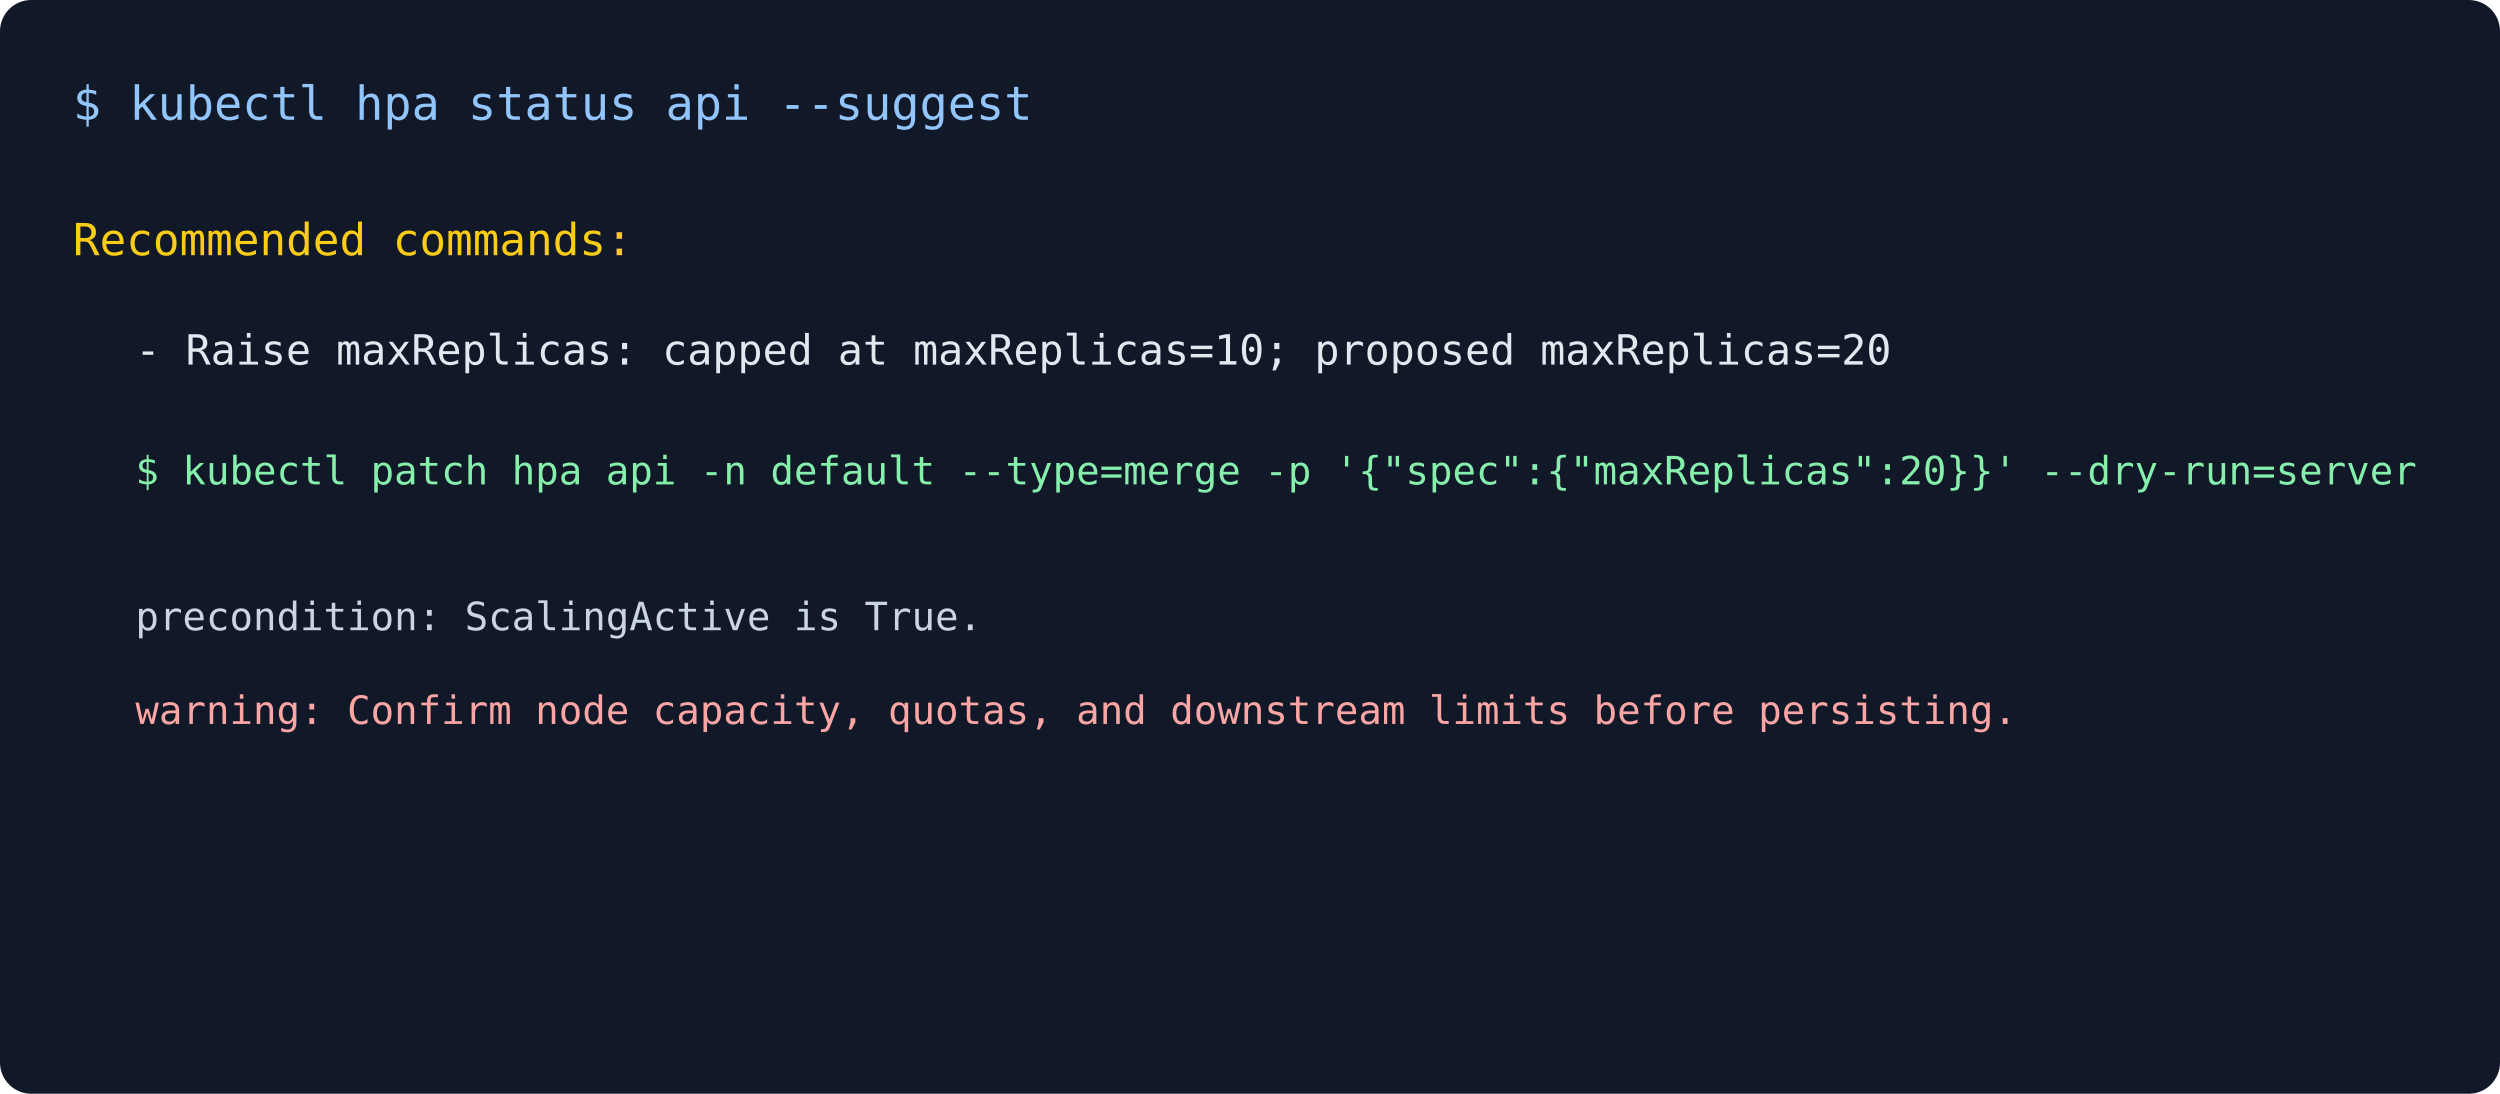
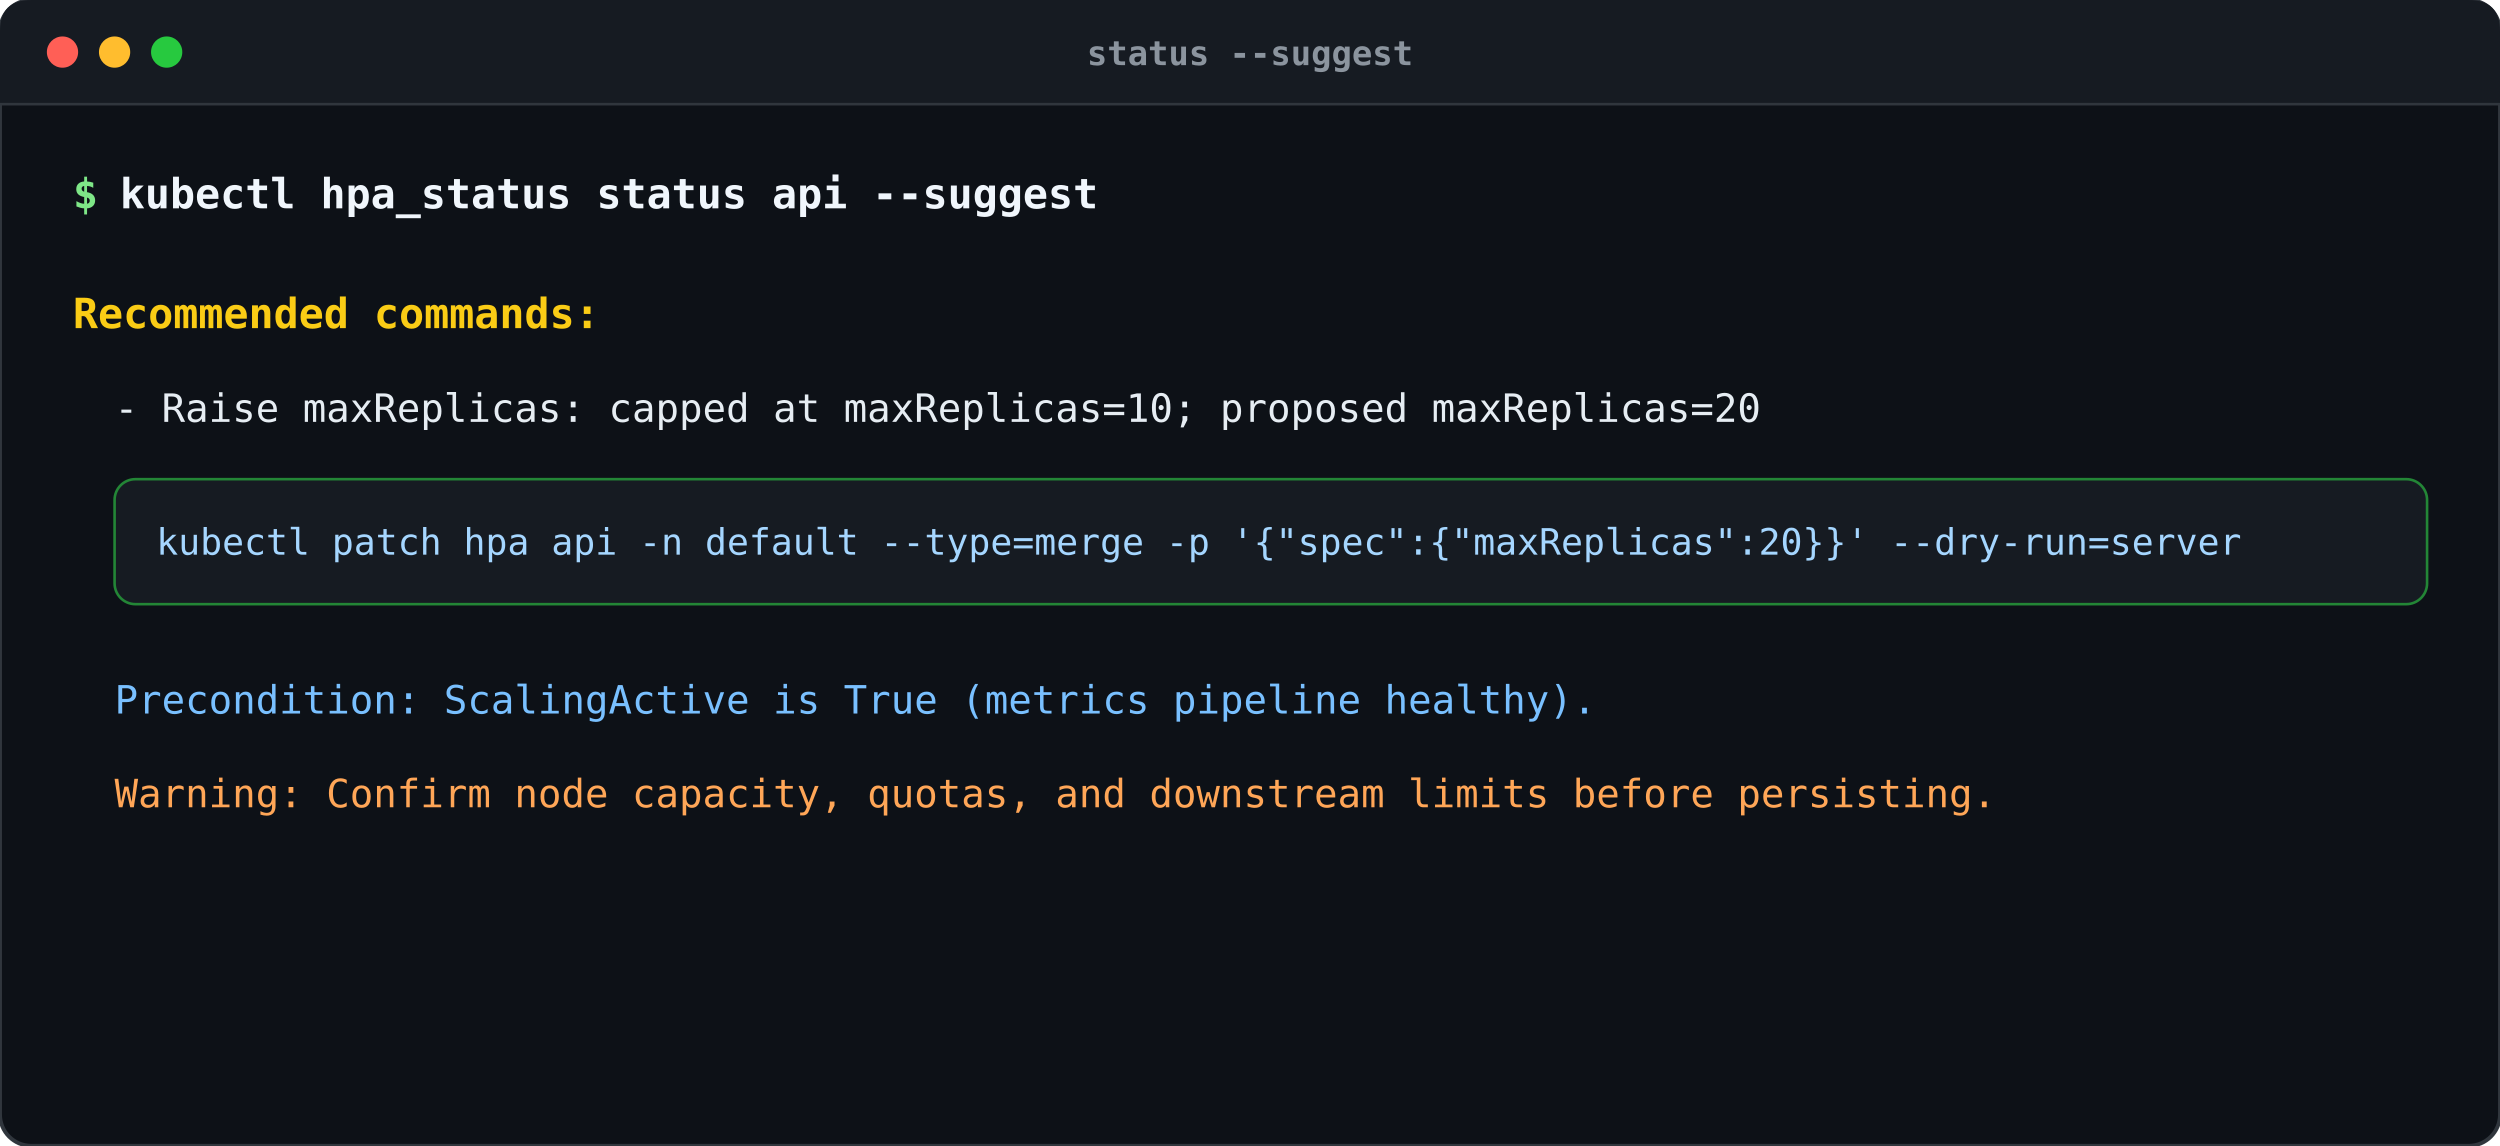
- <svg xmlns="http://www.w3.org/2000/svg" width="960" height="420" viewBox="0 0 960 420" role="img" aria-label="suggest dry-run command output">
-   <rect width="960" height="420" rx="12" fill="#111827" />
-   <text x="28" y="46" fill="#93c5fd" font-family="ui-monospace,Menlo,monospace" font-size="18">$ kubectl hpa status api --suggest</text>
-   <text x="28" y="98" fill="#facc15" font-family="ui-monospace,Menlo,monospace" font-size="17">Recommended commands:</text>
-   <text x="52" y="140" fill="#e2e8f0" font-family="ui-monospace,Menlo,monospace" font-size="16">- Raise maxReplicas: capped at maxReplicas=10; proposed maxReplicas=20</text>
-   <text x="52" y="186" fill="#86efac" font-family="ui-monospace,Menlo,monospace" font-size="15">$ kubectl patch hpa api -n default --type=merge -p '{"spec":{"maxReplicas":20}}' --dry-run=server</text>
-   <text x="52" y="242" fill="#cbd5e1" font-family="ui-monospace,Menlo,monospace" font-size="15">precondition: ScalingActive is True.</text>
-   <text x="52" y="278" fill="#fca5a5" font-family="ui-monospace,Menlo,monospace" font-size="15">warning: Confirm node capacity, quotas, and downstream limits before persisting.</text>
+ <svg xmlns="http://www.w3.org/2000/svg" width="960" height="440" viewBox="0 0 960 440" role="img" aria-label="suggest dry-run command output">
+   <rect width="960" height="440" rx="12" fill="#0d1117" stroke="#30363d" stroke-width="1.5" />
+   <path d="M 0 12 Q 0 0 12 0 L 948 0 Q 960 0 960 12 L 960 40 L 0 40 Z" fill="#161b22" />
+   <line x1="0" y1="40" x2="960" y2="40" stroke="#30363d" stroke-width="1" />
+   <circle cx="24" cy="20" r="6" fill="#ff5f56" />
+   <circle cx="44" cy="20" r="6" fill="#ffbd2e" />
+   <circle cx="64" cy="20" r="6" fill="#27c93f" />
+   <text x="480" y="25" text-anchor="middle" fill="#8b949e" font-family="SFMono-Regular,Menlo,Monaco,monospace" font-size="13" font-weight="600">status --suggest</text>
+   <text x="28" y="80" fill="#7ee787" font-family="SFMono-Regular,Menlo,Monaco,monospace" font-size="16" font-weight="700">$</text>
+   <text x="46" y="80" fill="#f0f6fc" font-family="SFMono-Regular,Menlo,Monaco,monospace" font-size="16" font-weight="600">kubectl hpa_status status api --suggest</text>
+   <text x="28" y="126" fill="#facc15" font-family="SFMono-Regular,Menlo,Monaco,monospace" font-size="16" font-weight="700">Recommended commands:</text>
+   <text x="44" y="162" fill="#e6edf3" font-family="SFMono-Regular,Menlo,Monaco,monospace" font-size="15">- Raise maxReplicas: capped at maxReplicas=10; proposed maxReplicas=20</text>
+   <rect x="44" y="184" width="888" height="48" rx="8" fill="#161b22" stroke="#238636" />
+   <text x="60" y="213" fill="#a5d6ff" font-family="SFMono-Regular,Menlo,Monaco,monospace" font-size="14">kubectl patch hpa api -n default --type=merge -p '{"spec":{"maxReplicas":20}}' --dry-run=server</text>
+   <text x="44" y="274" fill="#79c0ff" font-family="SFMono-Regular,Menlo,Monaco,monospace" font-size="15">Precondition: ScalingActive is True (metrics pipeline healthy).</text>
+   <text x="44" y="310" fill="#ffa657" font-family="SFMono-Regular,Menlo,Monaco,monospace" font-size="15">Warning: Confirm node capacity, quotas, and downstream limits before persisting.</text>
</svg>
